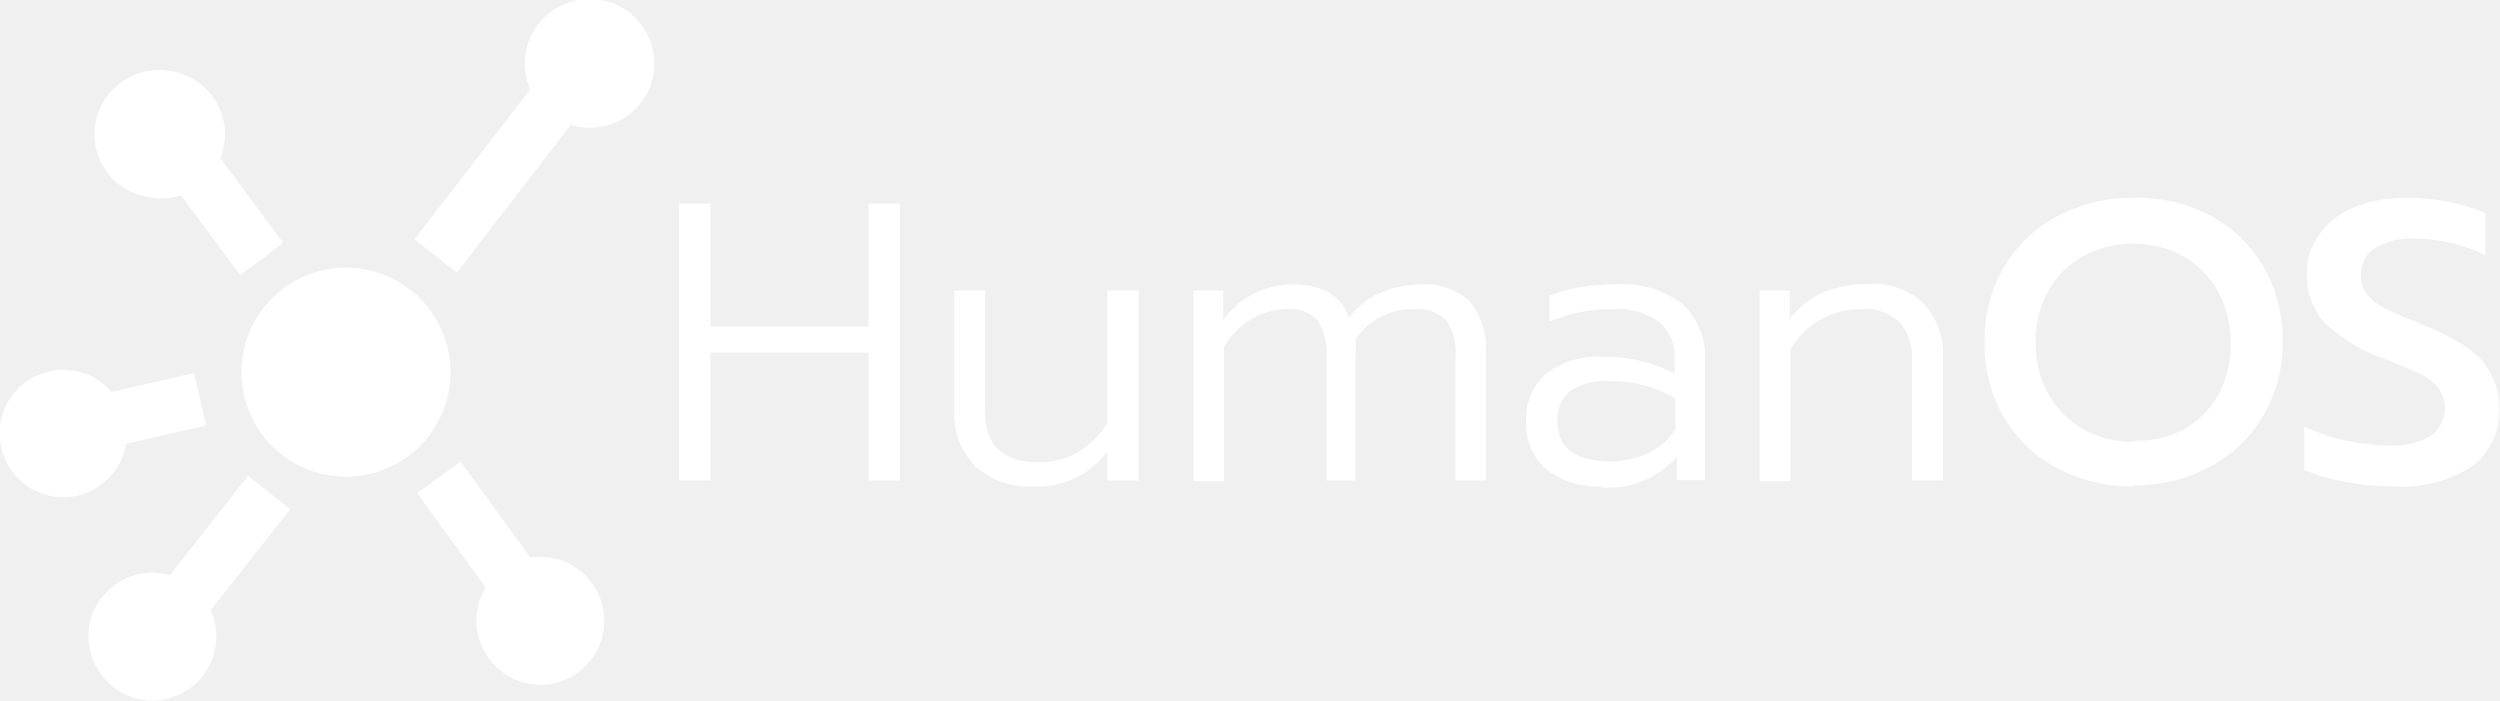
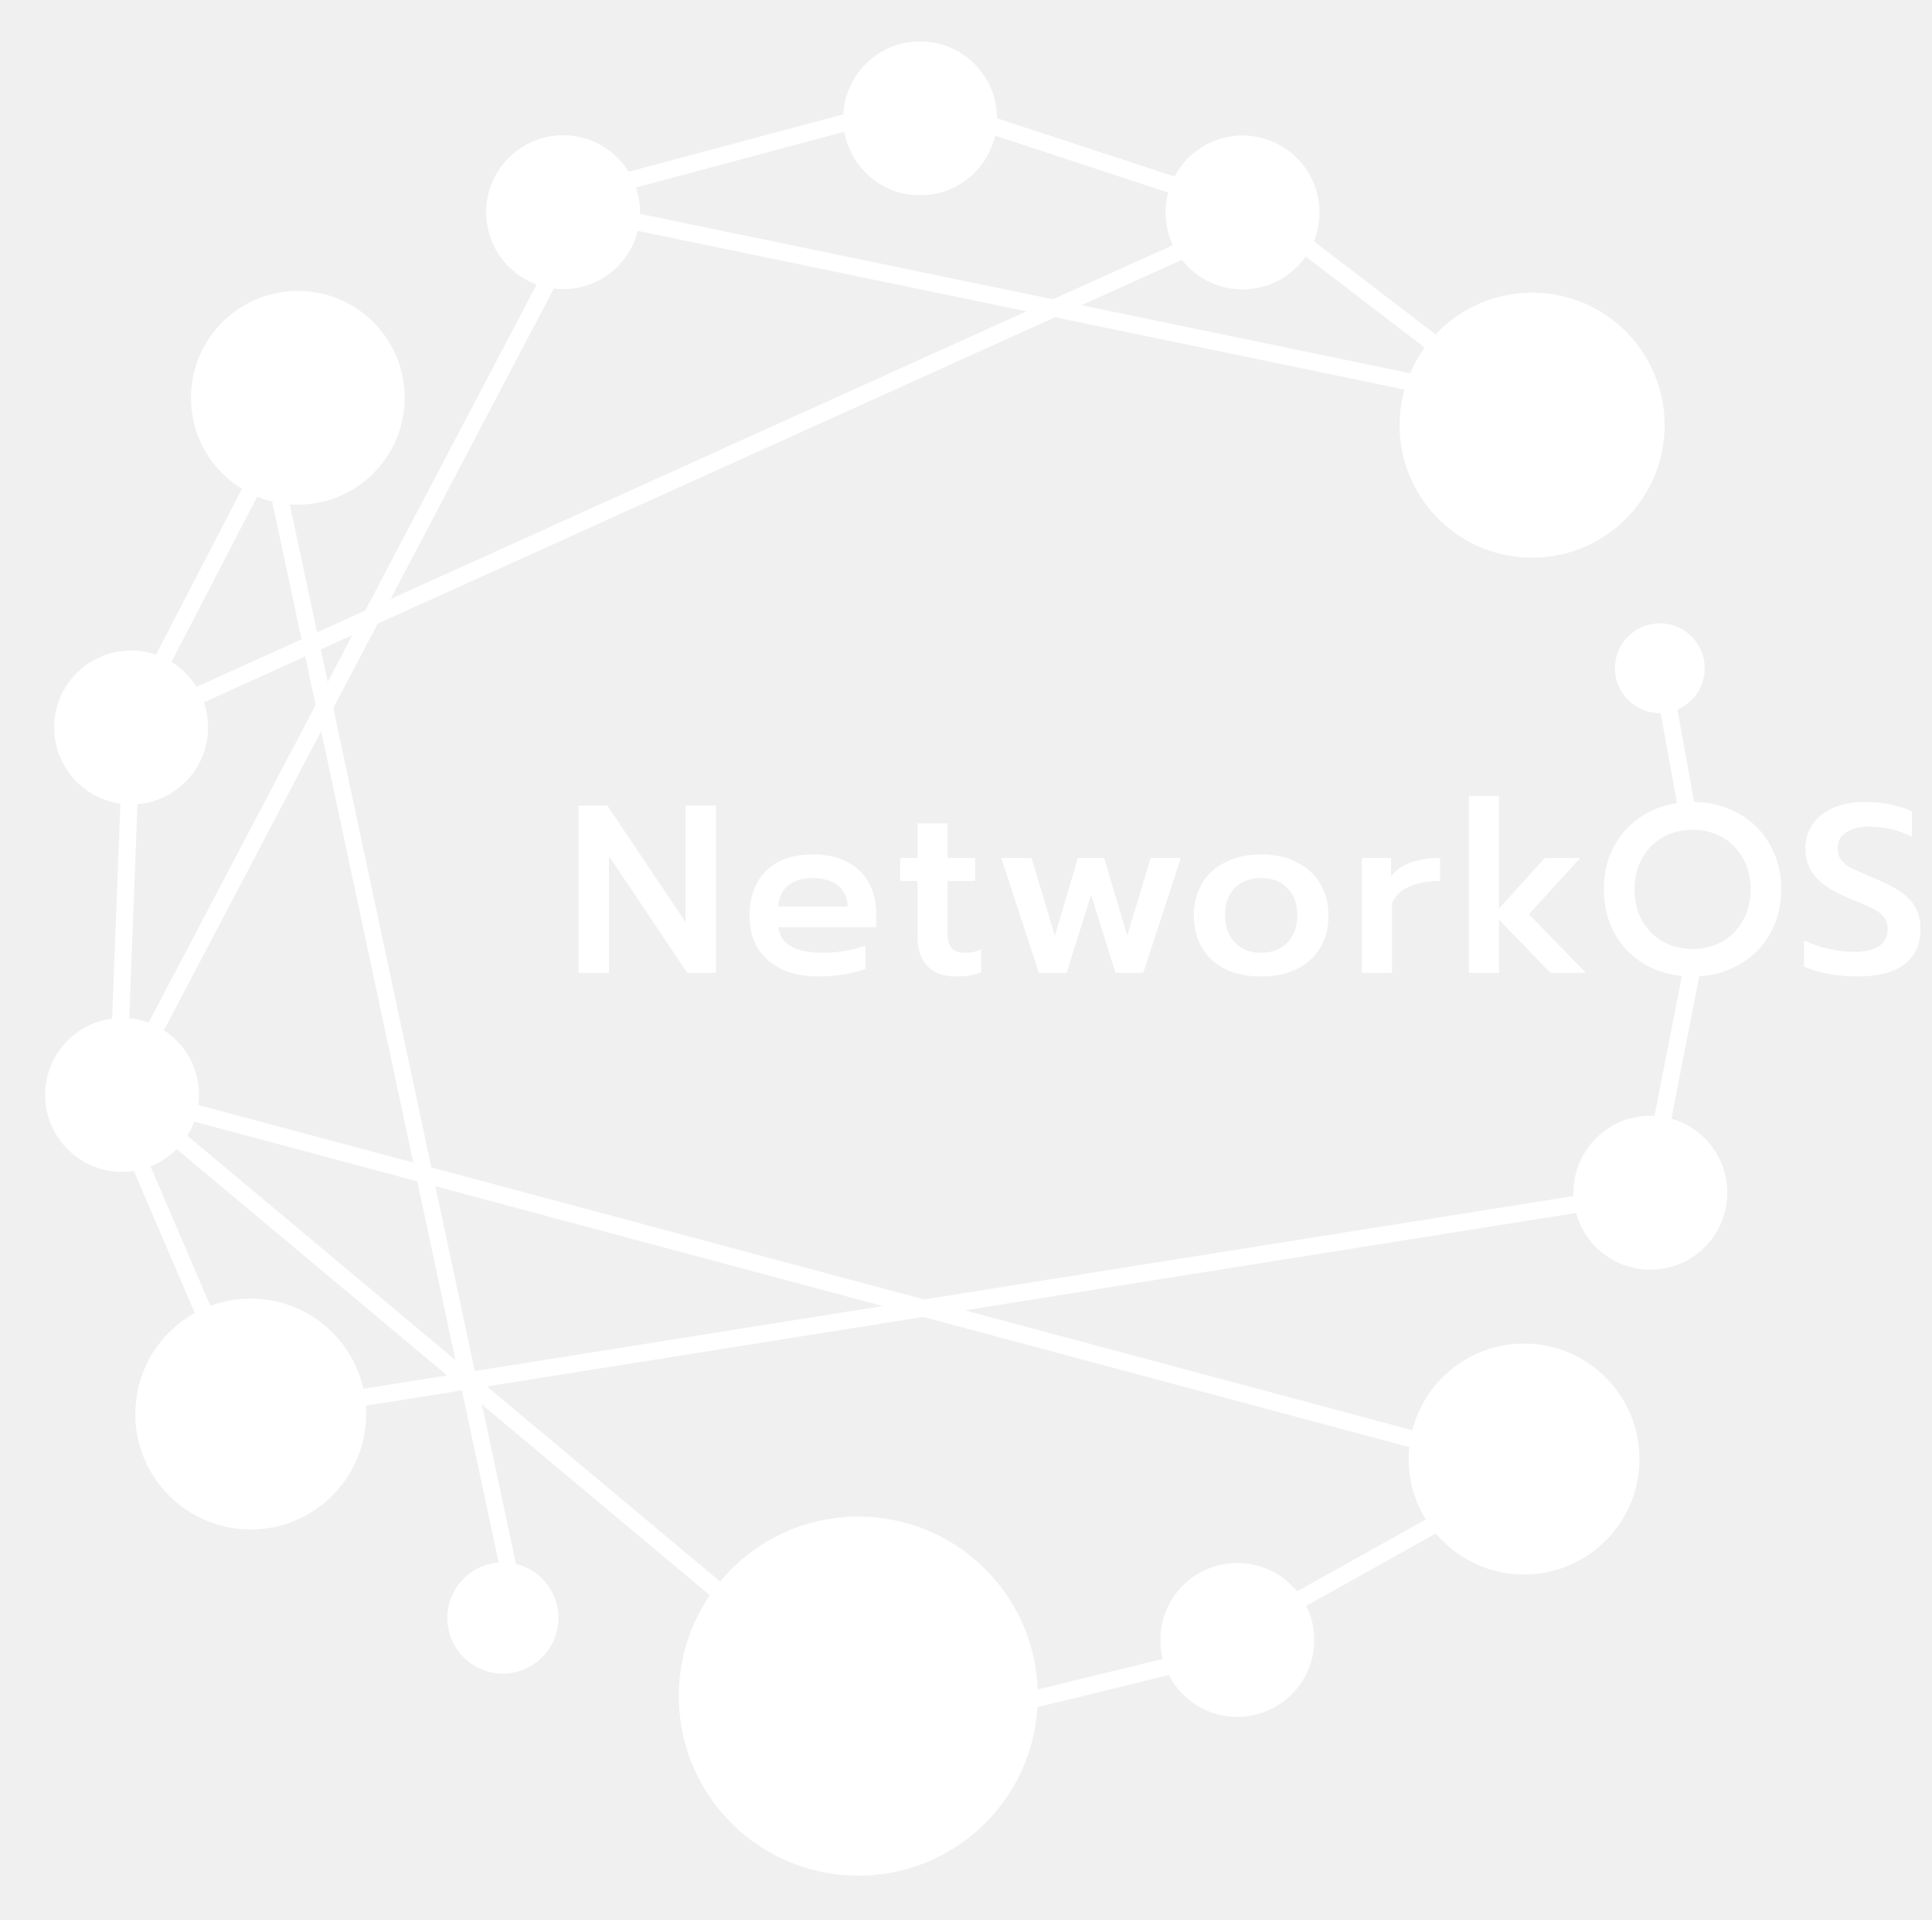
- <svg xmlns="http://www.w3.org/2000/svg" viewBox="0 0 93.03 26.07">
-   <g fill="white">
-     <path d="M25.27 7.58h1.17v4.57h5.88V7.58h1.17v10.3h-1.17v-4.76h-5.88v4.76h-1.17V7.58zM38.49 18.1a3 3 0 0 1-2.22-.77 2.8 2.8 0 0 1-.76-2v-4.52h1.15v4.53c0 1.24.66 1.86 2 1.86a2.74 2.74 0 0 0 1.43-.36 3.12 3.12 0 0 0 1.12-1.11v-4.92h1.16v7.07H41.2v-1.07a3.19 3.19 0 0 1-2.71 1.29zm5.92-7.29h1.11v1.1a3.13 3.13 0 0 1 2.55-1.32 2.66 2.66 0 0 1 1.39.3 1.77 1.77 0 0 1 .74.93 2.88 2.88 0 0 1 1.18-.93 3.7 3.7 0 0 1 1.46-.3 2.41 2.41 0 0 1 1.87.64 2.79 2.79 0 0 1 .58 1.92v4.73h-1.13v-4.6a2 2 0 0 0-.36-1.38 1.58 1.58 0 0 0-1.24-.4 2.53 2.53 0 0 0-2.12 1.13 3.75 3.75 0 0 1 0 .68v4.57h-1.08v-4.57a2.28 2.28 0 0 0-.33-1.4 1.52 1.52 0 0 0-1.22-.41 2.75 2.75 0 0 0-2.26 1.41v5h-1.14v-7.1zM59.6 18.1a3.1 3.1 0 0 1-2.06-.64 2.2 2.2 0 0 1-.75-1.76 2.22 2.22 0 0 1 .74-1.79 3.14 3.14 0 0 1 2.12-.63 5.35 5.35 0 0 1 2.67.63v-.53a1.72 1.72 0 0 0-.55-1.38 2.69 2.69 0 0 0-1.77-.5 5.79 5.79 0 0 0-2.34.47V11a4.88 4.88 0 0 1 1.13-.31 7.66 7.66 0 0 1 1.32-.11 3.6 3.6 0 0 1 2.52.76 2.68 2.68 0 0 1 .82 2.09v4.44H62.4V17a3.42 3.42 0 0 1-2.8 1.14zm.29-.93a3.28 3.28 0 0 0 1.45-.31 2.32 2.32 0 0 0 1-.9v-1.13a4.43 4.43 0 0 0-1.16-.49 4.65 4.65 0 0 0-1.29-.16 2.35 2.35 0 0 0-1.48.38 1.4 1.4 0 0 0-.45 1.14q0 1.47 2 1.47zm5.59-6.36h1.12v1.06a3.16 3.16 0 0 1 1.27-1 4.4 4.4 0 0 1 1.62-.3 2.73 2.73 0 0 1 2.1.73 2.74 2.74 0 0 1 .71 2v4.58h-1.15V13.4a2 2 0 0 0-.45-1.4 1.86 1.86 0 0 0-1.44-.5 3 3 0 0 0-2.63 1.5v4.91h-1.15v-7.1zM79.4 18.1a5.91 5.91 0 0 1-2.83-.67 5 5 0 0 1-2-1.9 5.37 5.37 0 0 1-.72-2.79 5.38 5.38 0 0 1 .72-2.8 5 5 0 0 1 2-1.9 5.92 5.92 0 0 1 2.83-.68 5.81 5.81 0 0 1 2.81.64 4.92 4.92 0 0 1 2 1.9 5.29 5.29 0 0 1 .73 2.8 5.28 5.28 0 0 1-.73 2.79 5 5 0 0 1-2 1.89 5.81 5.81 0 0 1-2.81.68zm0-1.7a3.75 3.75 0 0 0 1.83-.4 3.4 3.4 0 0 0 1.3-1.28 3.76 3.76 0 0 0 .47-1.98 3.75 3.75 0 0 0-.48-1.92 3.38 3.38 0 0 0-1.3-1.3 3.77 3.77 0 0 0-1.84-.45 3.86 3.86 0 0 0-1.85.45 3.38 3.38 0 0 0-1.3 1.3 3.75 3.75 0 0 0-.48 1.92 3.85 3.85 0 0 0 .48 1.94A3.45 3.45 0 0 0 77.57 16a3.78 3.78 0 0 0 1.83.44zm9.67 1.7a9.49 9.49 0 0 1-1.84-.18 6.24 6.24 0 0 1-1.48-.44v-1.61a7.08 7.08 0 0 0 1.57.53 7.57 7.57 0 0 0 1.61.18 2.62 2.62 0 0 0 1.53-.37 1.27 1.27 0 0 0 .28-1.77 2 2 0 0 0-.7-.53 21.2 21.2 0 0 0-1.42-.6A5.81 5.81 0 0 1 86.5 12a2.56 2.56 0 0 1-.66-1.8 2.51 2.51 0 0 1 .47-1.49 3 3 0 0 1 1.3-1 5 5 0 0 1 1.92-.35 7.54 7.54 0 0 1 1.59.15 7 7 0 0 1 1.37.42V9.5a6 6 0 0 0-2.63-.62 2.59 2.59 0 0 0-1.48.35 1.09 1.09 0 0 0-.52 1 1.13 1.13 0 0 0 .24.75 2.12 2.12 0 0 0 .63.49c.26.13.74.33 1.43.62a7.93 7.93 0 0 1 1.64.84 2.64 2.64 0 0 1 1.2 2.28 2.58 2.58 0 0 1-1 2.14 4.91 4.91 0 0 1-3 .75zm-76.67-.39a3.89 3.89 0 0 0 4.33-3.35 3.89 3.89 0 1 0-4.33 3.35zM15.42 8.91l4.94-6.4 1.58 1.23-4.94 6.4z" />
-     <path d="M21.7 4.74a2.4 2.4 0 0 0 2.64-2.13 2.41 2.41 0 0 0-4.8-.47 2.39 2.39 0 0 0 2.16 2.6zM5.72 5.9l1.6-1.2 3.22 4.34-1.6 1.2z" />
-     <path d="M5.18 7.24a2.38 2.38 0 1 0 1.45-4.53 2.42 2.42 0 0 0-3 1.55 2.37 2.37 0 0 0 1.57 3zM1.92 15.1l5.3-1.22.45 1.95-5.3 1.22z" />
-     <path d="M2.12 18.49A2.37 2.37 0 1 0 0 15.85a2.38 2.38 0 0 0 2.1 2.64zM5.33 22.66l3.9-4.95 1.57 1.24-3.9 4.94z" />
-     <path d="M5.36 26.05a2.38 2.38 0 1 0-2.05-2.68 2.41 2.41 0 0 0 2.05 2.68zm14.51-.58a2.38 2.38 0 1 0-2.13-2.63 2.4 2.4 0 0 0 2.13 2.63z" />
-     <path d="M15.52 18.35l1.62-1.17 2.65 3.64-1.62 1.17z" />
-   </g>
+ <svg xmlns="http://www.w3.org/2000/svg" width="452" height="449" viewBox="0 0 452 449" fill="none">
+   <path fill-rule="evenodd" clip-rule="evenodd" d="M139.505 48.608L29.821 257.211L26.281 255.35L135.964 46.746L139.505 48.608Z" fill="white" />
+   <path fill-rule="evenodd" clip-rule="evenodd" d="M70.411 96.422L32.795 168.955L29.244 167.113L66.86 94.581L70.411 96.422Z" fill="white" />
+   <path fill-rule="evenodd" clip-rule="evenodd" d="M214.255 26.339L136.751 47.08L135.717 43.216L213.221 22.475L214.255 26.339Z" fill="white" />
+   <path fill-rule="evenodd" clip-rule="evenodd" d="M296.647 52.696L224.211 28.906L225.459 25.106L297.895 48.896L296.647 52.696Z" fill="white" />
+   <path fill-rule="evenodd" clip-rule="evenodd" d="M355.544 98.332L301.545 56.99L303.977 53.814L357.976 95.156L355.544 98.332Z" fill="white" />
+   <path fill-rule="evenodd" clip-rule="evenodd" d="M363.543 98.357L138.621 51.806L139.432 47.889L364.354 94.44L363.543 98.357Z" fill="white" />
+   <path fill-rule="evenodd" clip-rule="evenodd" d="M35.973 165.184L300.197 45.661L301.845 49.305L37.622 168.829L35.973 165.184Z" fill="white" />
+   <path fill-rule="evenodd" clip-rule="evenodd" d="M59.732 80.191L123.625 379.436L120 381.127L56.107 81.882L59.732 80.191Z" fill="white" />
+   <path fill-rule="evenodd" clip-rule="evenodd" d="M382.949 281.449L51.736 334.194L51.107 330.244L382.32 277.498L382.949 281.449Z" fill="white" />
+   <path fill-rule="evenodd" clip-rule="evenodd" d="M356.414 347.257L289.474 384.62L287.525 381.127L354.465 343.764L356.414 347.257Z" fill="white" />
+   <path fill-rule="evenodd" clip-rule="evenodd" d="M206.481 404.027L287.842 384.19L288.789 388.076L207.429 407.913L206.481 404.027Z" fill="white" />
+   <path fill-rule="evenodd" clip-rule="evenodd" d="M57.249 334.305L23.19 254.977L26.866 253.399L60.925 332.727L57.249 334.305Z" fill="white" />
+   <path fill-rule="evenodd" clip-rule="evenodd" d="M27.656 252.135L205.057 400.547L202.49 403.615L25.09 255.203L27.656 252.135Z" fill="white" />
+   <path fill-rule="evenodd" clip-rule="evenodd" d="M30.615 254.244L347.603 339.15L346.568 343.014L29.58 258.108L30.615 254.244Z" fill="white" />
+   <path fill-rule="evenodd" clip-rule="evenodd" d="M32.354 183.23L29.582 255.183L25.585 255.029L28.357 183.076L32.354 183.23Z" fill="white" />
+   <path fill-rule="evenodd" clip-rule="evenodd" d="M398.294 224.5L388.018 277.101L384.093 276.328L394.369 223.727L398.294 224.5Z" fill="white" />
+   <path fill-rule="evenodd" clip-rule="evenodd" d="M390.825 157.128L396.911 190.659L393 191.5L386.914 157.969L390.825 157.128Z" fill="white" />
+   <path d="M398.821 156.567C398.678 162.364 393.863 166.948 388.066 166.806C382.269 166.663 377.685 161.847 377.828 156.05C377.97 150.253 382.786 145.669 388.583 145.812C394.38 145.955 398.964 150.77 398.821 156.567Z" fill="white" />
+   <path d="M389.435 100.217C389.014 117.333 374.797 130.866 357.681 130.444C340.566 130.023 327.032 115.806 327.454 98.691C327.875 81.575 342.092 68.042 359.207 68.463C376.323 68.885 389.856 83.101 389.435 100.217Z" fill="white" />
+   <path d="M308.692 50.14C308.447 60.078 300.192 67.936 290.254 67.691C280.316 67.447 272.458 59.192 272.702 49.254C272.947 39.315 281.202 31.457 291.14 31.702C301.078 31.947 308.936 40.202 308.692 50.14Z" fill="white" />
+   <path d="M233.258 28.128C233.013 38.066 224.758 45.924 214.82 45.679C204.882 45.434 197.024 37.18 197.269 27.242C197.514 17.303 205.768 9.445 215.706 9.69C225.645 9.935 233.503 18.19 233.258 28.128Z" fill="white" />
+   <path d="M149.741 50.078C149.496 60.016 141.242 67.874 131.304 67.629C121.365 67.385 113.507 59.13 113.752 49.192C113.997 39.254 122.252 31.396 132.19 31.64C142.128 31.885 149.986 40.14 149.741 50.078Z" fill="white" />
+   <path d="M94.675 93.662C94.335 107.465 82.87 118.379 69.067 118.039C55.264 117.699 44.35 106.234 44.69 92.431C45.03 78.628 56.495 67.714 70.298 68.054C84.101 68.394 95.015 79.859 94.675 93.662Z" fill="white" />
+   <path d="M48.67 170.603C48.425 180.541 40.17 188.399 30.232 188.154C20.294 187.91 12.436 179.655 12.681 169.717C12.925 159.779 21.18 151.921 31.118 152.165C41.056 152.41 48.915 160.665 48.67 170.603Z" fill="white" />
+   <path d="M46.553 256.552C46.309 266.49 38.054 274.348 28.116 274.104C18.177 273.859 10.319 265.604 10.564 255.666C10.809 245.728 19.064 237.87 29.002 238.114C38.94 238.359 46.798 246.614 46.553 256.552Z" fill="white" />
+   <path d="M85.647 331.415C85.28 346.322 72.898 358.109 57.991 357.742C43.084 357.375 31.297 344.993 31.664 330.086C32.031 315.179 44.413 303.391 59.32 303.759C74.228 304.126 86.014 316.508 85.647 331.415Z" fill="white" />
+   <path d="M130.646 378.781C130.469 385.959 124.507 391.634 117.33 391.457C110.152 391.281 104.477 385.319 104.654 378.141C104.83 370.964 110.792 365.289 117.97 365.465C125.147 365.642 130.823 371.604 130.646 378.781Z" fill="white" />
+   <path d="M242.796 397.775C242.225 420.963 222.964 439.299 199.775 438.728C176.586 438.157 158.251 418.896 158.822 395.707C159.393 372.518 178.654 354.182 201.843 354.753C225.032 355.324 243.367 374.586 242.796 397.775Z" fill="white" />
+   <path d="M307.47 384.038C307.225 393.977 298.97 401.835 289.032 401.59C279.094 401.345 271.236 393.09 271.481 383.152C271.726 373.214 279.98 365.356 289.918 365.601C299.857 365.846 307.715 374.1 307.47 384.038Z" fill="white" />
+   <path d="M383.554 341.948C383.187 356.855 370.805 368.642 355.898 368.275C340.991 367.908 329.204 355.525 329.571 340.618C329.938 325.711 342.32 313.924 357.227 314.291C372.134 314.658 383.921 327.04 383.554 341.948Z" fill="white" />
+   <path d="M404.1 279.434C403.855 289.372 395.6 297.231 385.662 296.986C375.724 296.741 367.866 288.486 368.111 278.548C368.355 268.61 376.61 260.752 386.548 260.997C396.486 261.241 404.345 269.496 404.1 279.434Z" fill="white" />
+   <path d="M135.36 188.427H142.08L160.392 215.699V188.427H167.504V227.571H160.784L142.472 200.243V227.571H135.36V188.427ZM191.603 228.411C186.6 228.411 182.643 227.16 179.731 224.659C176.819 222.158 175.363 218.667 175.363 214.187C175.363 209.782 176.651 206.291 179.227 203.715C181.803 201.139 185.48 199.851 190.259 199.851C193.395 199.851 196.064 200.448 198.267 201.643C200.507 202.838 202.187 204.48 203.307 206.571C204.427 208.624 204.987 210.976 204.987 213.627V216.875H182.083C182.568 220.87 186.04 222.867 192.499 222.867C194.216 222.867 195.971 222.718 197.763 222.419C199.555 222.12 201.123 221.71 202.467 221.187V226.619C201.197 227.142 199.555 227.571 197.539 227.907C195.56 228.243 193.581 228.411 191.603 228.411ZM198.323 212.059C198.248 209.931 197.483 208.288 196.027 207.131C194.608 205.974 192.648 205.395 190.147 205.395C187.683 205.395 185.741 205.992 184.323 207.187C182.904 208.382 182.157 210.006 182.083 212.059H198.323ZM223.656 228.411C220.706 228.411 218.466 227.59 216.936 225.947C215.405 224.304 214.64 221.99 214.64 219.003V206.067H210.608V200.691H214.64V192.627H221.696V200.691H228.136V206.067H221.696V218.107C221.696 219.824 222.013 221.056 222.648 221.803C223.282 222.512 224.44 222.867 226.12 222.867C227.277 222.867 228.416 222.606 229.536 222.083V227.459C227.93 228.094 225.97 228.411 223.656 228.411ZM234.257 200.691H241.313L246.801 218.891L252.177 200.691H258.337L263.713 218.891L269.201 200.691H276.257L267.465 227.571H260.969L255.257 209.315L249.545 227.571H243.049L234.257 200.691ZM295.053 228.411C291.917 228.411 289.155 227.851 286.765 226.731C284.413 225.574 282.584 223.931 281.277 221.803C279.971 219.638 279.317 217.08 279.317 214.131C279.317 211.256 279.952 208.755 281.221 206.627C282.528 204.462 284.376 202.8 286.765 201.643C289.155 200.448 291.917 199.851 295.053 199.851C298.189 199.851 300.933 200.448 303.285 201.643C305.675 202.8 307.523 204.462 308.829 206.627C310.136 208.755 310.789 211.256 310.789 214.131C310.789 217.08 310.136 219.638 308.829 221.803C307.523 223.931 305.675 225.574 303.285 226.731C300.933 227.851 298.189 228.411 295.053 228.411ZM295.053 222.867C297.629 222.867 299.683 222.064 301.213 220.459C302.744 218.816 303.509 216.707 303.509 214.131C303.509 211.406 302.744 209.278 301.213 207.747C299.72 206.179 297.667 205.395 295.053 205.395C292.44 205.395 290.368 206.179 288.837 207.747C287.344 209.278 286.597 211.406 286.597 214.131C286.597 216.707 287.363 218.816 288.893 220.459C290.424 222.064 292.477 222.867 295.053 222.867ZM318.607 200.691H325.439V205.003C326.522 203.547 328.052 202.464 330.031 201.755C332.047 201.046 334.343 200.691 336.919 200.691V206.067C334.194 206.067 331.823 206.496 329.807 207.355C327.828 208.176 326.447 209.483 325.663 211.275V227.571H318.607V200.691ZM343.652 186.187H350.708V212.507L361.404 200.691H369.692L357.708 213.851L371.036 227.571H362.748L350.708 215.139V227.571H343.652V186.187ZM396.008 228.411C392.088 228.411 388.542 227.571 385.368 225.891C382.232 224.174 379.75 221.766 377.92 218.667C376.128 215.568 375.232 212.022 375.232 208.027C375.232 204.032 376.128 200.486 377.92 197.387C379.75 194.288 382.232 191.88 385.368 190.163C388.542 188.446 392.088 187.587 396.008 187.587C399.891 187.587 403.4 188.446 406.536 190.163C409.71 191.88 412.192 194.288 413.984 197.387C415.814 200.486 416.728 204.032 416.728 208.027C416.728 212.022 415.814 215.568 413.984 218.667C412.192 221.728 409.71 224.118 406.536 225.835C403.4 227.552 399.891 228.411 396.008 228.411ZM396.008 221.971C398.51 221.971 400.787 221.411 402.84 220.291C404.894 219.134 406.518 217.51 407.712 215.419C408.944 213.291 409.56 210.827 409.56 208.027C409.56 205.264 408.963 202.838 407.768 200.747C406.574 198.619 404.95 196.976 402.896 195.819C400.843 194.662 398.547 194.083 396.008 194.083C393.47 194.083 391.155 194.662 389.064 195.819C387.011 196.976 385.387 198.619 384.192 200.747C382.998 202.838 382.4 205.264 382.4 208.027C382.4 210.827 382.998 213.291 384.192 215.419C385.424 217.51 387.067 219.134 389.12 220.291C391.211 221.411 393.507 221.971 396.008 221.971ZM434.475 228.411C432.16 228.411 429.864 228.187 427.587 227.739C425.347 227.328 423.499 226.768 422.043 226.059V219.955C423.909 220.851 425.869 221.523 427.923 221.971C429.976 222.419 431.992 222.643 433.971 222.643C436.472 222.643 438.376 222.176 439.683 221.243C440.989 220.31 441.643 219.022 441.643 217.379C441.643 216.222 441.344 215.27 440.747 214.523C440.149 213.739 439.272 213.067 438.115 212.507C436.957 211.91 435.184 211.144 432.795 210.211C429.136 208.718 426.485 207.056 424.843 205.227C423.2 203.398 422.379 201.12 422.379 198.395C422.379 196.267 422.957 194.382 424.115 192.739C425.272 191.096 426.896 189.827 428.987 188.931C431.077 188.035 433.485 187.587 436.211 187.587C438.451 187.587 440.429 187.774 442.147 188.147C443.901 188.483 445.619 189.024 447.299 189.771V195.707C444.051 194.139 440.765 193.355 437.443 193.355C435.053 193.355 433.205 193.803 431.899 194.699C430.592 195.558 429.939 196.79 429.939 198.395C429.939 199.552 430.237 200.504 430.835 201.251C431.432 201.96 432.216 202.576 433.187 203.099C434.195 203.584 435.987 204.368 438.563 205.451C441.176 206.534 443.229 207.598 444.723 208.643C446.253 209.688 447.392 210.92 448.139 212.339C448.923 213.72 449.315 215.419 449.315 217.435C449.315 220.907 448.064 223.614 445.563 225.555C443.061 227.459 439.365 228.411 434.475 228.411Z" fill="white" />
</svg>
